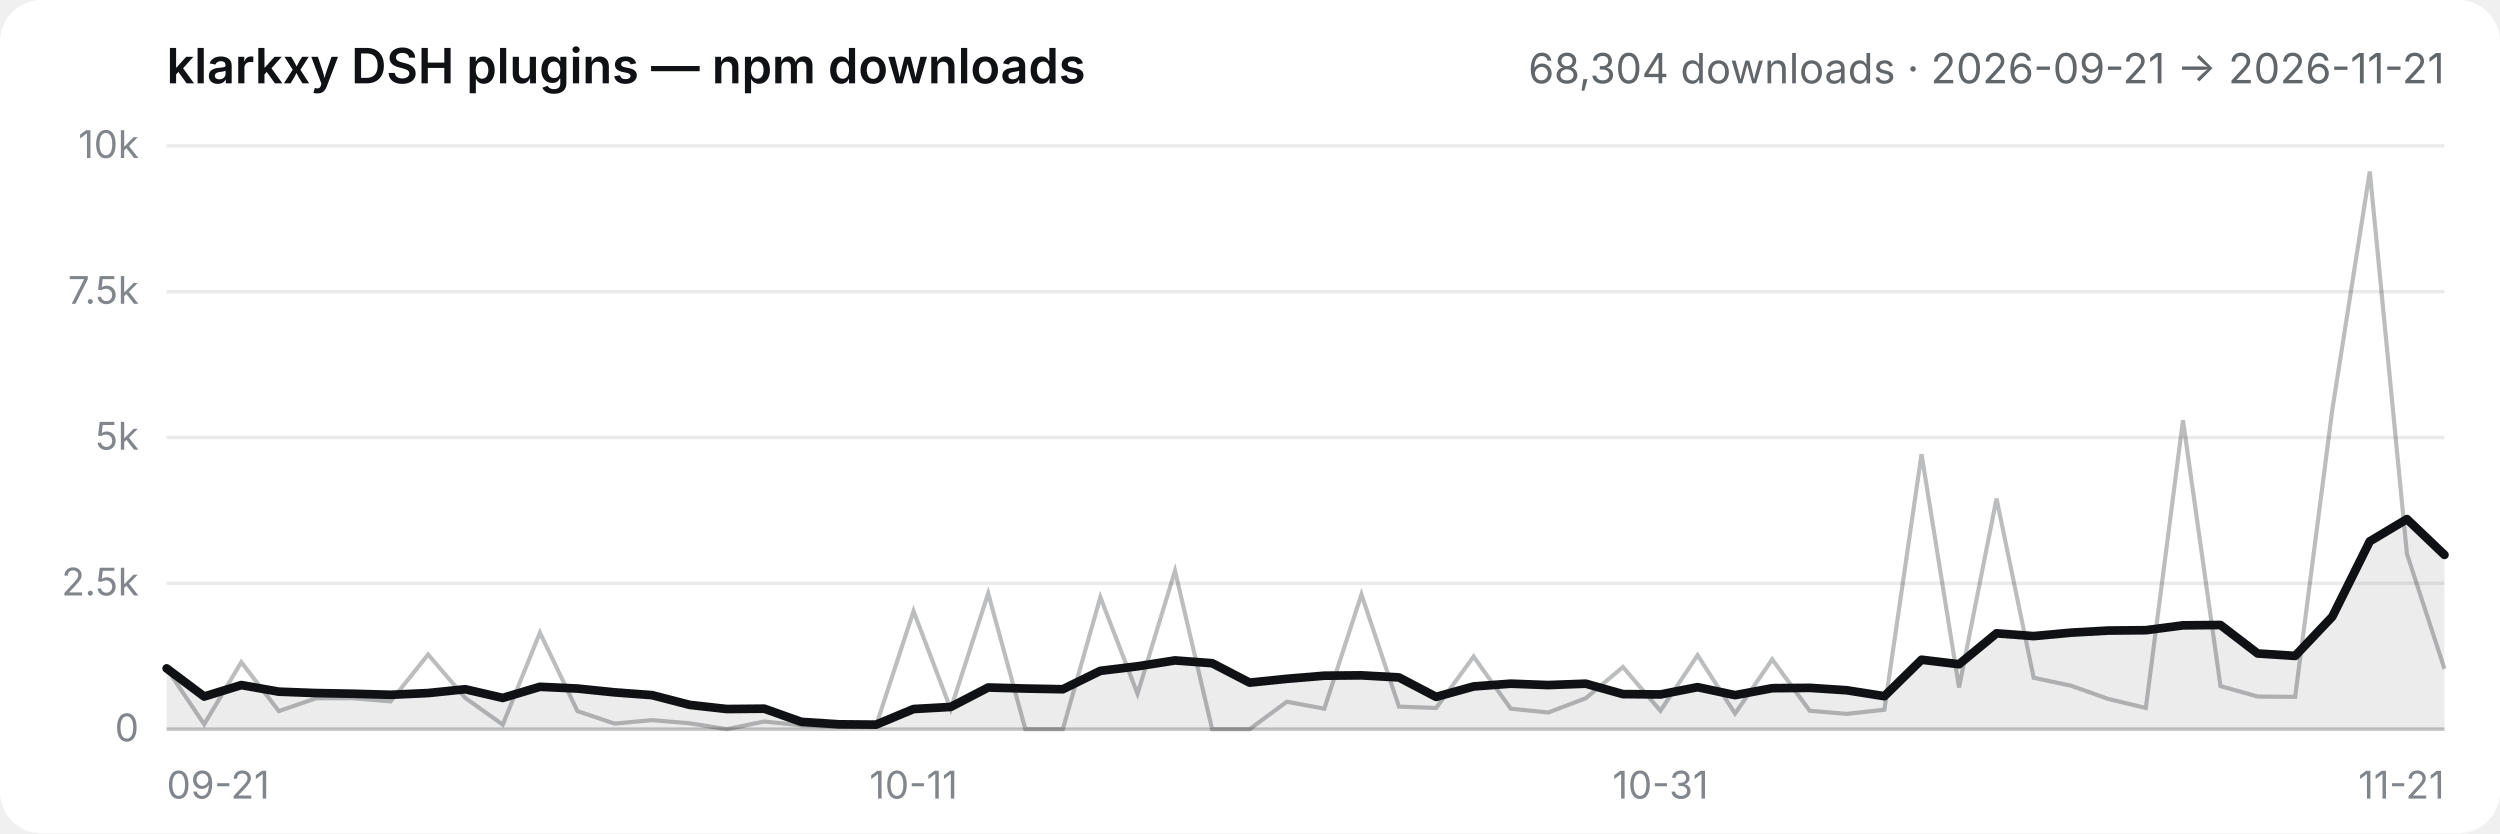
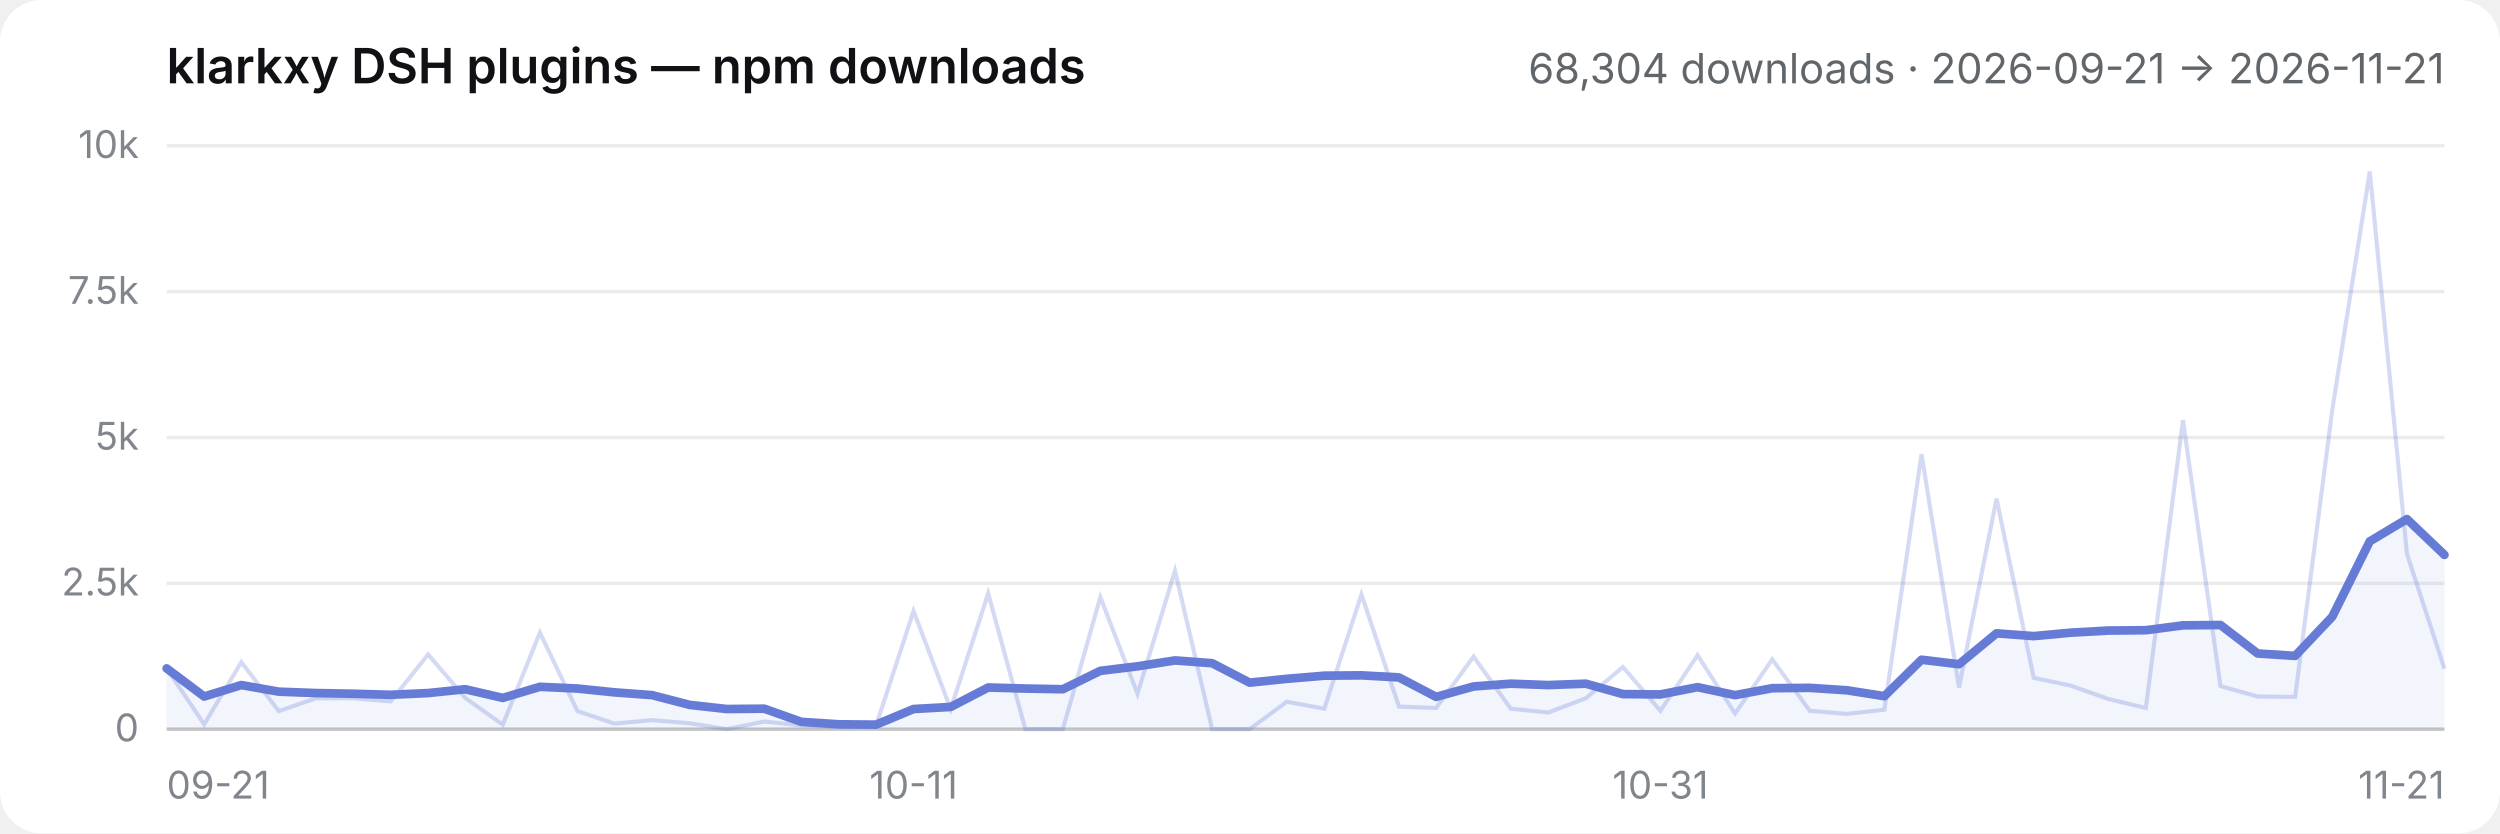
<svg xmlns="http://www.w3.org/2000/svg" viewBox="0 0 720 240" role="img" aria-label="klarkxy DSH plugins — npm downloads — 68,304 downloads · 2026-09-21 → 2026-11-21">
  <style>
  .bg { fill: #ffffff; }
  .title { fill: #0f1115; font: 600 14px -apple-system, BlinkMacSystemFont, 'Segoe UI', 'PingFang SC', 'Hiragino Sans GB', 'Microsoft YaHei', sans-serif; }
  .sub { fill: #61666b; font: 12px -apple-system, BlinkMacSystemFont, 'Segoe UI', 'PingFang SC', 'Hiragino Sans GB', 'Microsoft YaHei', sans-serif; }
  .tick { fill: #81858c; font: 11px -apple-system, BlinkMacSystemFont, 'Segoe UI', 'PingFang SC', 'Hiragino Sans GB', 'Microsoft YaHei', sans-serif; }
  .grid { stroke: #00000014; stroke-width: 1; }
  .axis { stroke: #00000029; stroke-width: 1; }
-   .daily { stroke: #0f1115; stroke-width: 1.2; fill: none; opacity: 0.28; }
-   .smooth { stroke: #0f1115; stroke-width: 2.5; fill: none; stroke-linejoin: round; stroke-linecap: round; }
-   .area { fill: #0f1115; opacity: 0.08; }
+   .daily { stroke: #657bd6; stroke-width: 1.2; fill: none; opacity: 0.28; }
+   .smooth { stroke: #657bd6; stroke-width: 2.5; fill: none; stroke-linejoin: round; stroke-linecap: round; }
+   .area { fill: #657bd6; opacity: 0.08; }
  @media (prefers-color-scheme: dark) {
    .bg { fill: #151517; }
    .title { fill: #f9fafb; }
    .sub { fill: #cfd3d6; }
    .tick { fill: #adb2b8; }
    .grid { stroke: #ffffff1a; }
    .axis { stroke: #ffffff2e; }
  }
</style>
  <rect class="bg" width="720" height="240" rx="12" />
  <text x="48" y="24" class="title">klarkxy DSH plugins — npm downloads</text>
  <text x="704" y="24" text-anchor="end" class="sub">68,304 downloads · 2026-09-21 → 2026-11-21</text>
  <line x1="48" y1="210" x2="704" y2="210" class="axis" />
  <line x1="48" y1="210.0" x2="704" y2="210.0" class="grid" />
  <text x="40" y="213.5" text-anchor="end" class="tick">0</text>
  <line x1="48" y1="168.0" x2="704" y2="168.0" class="grid" />
  <text x="40" y="171.5" text-anchor="end" class="tick">2.5k</text>
  <line x1="48" y1="126.0" x2="704" y2="126.0" class="grid" />
  <text x="40" y="129.5" text-anchor="end" class="tick">5k</text>
  <line x1="48" y1="84.0" x2="704" y2="84.0" class="grid" />
  <text x="40" y="87.5" text-anchor="end" class="tick">7.5k</text>
  <line x1="48" y1="42.0" x2="704" y2="42.0" class="grid" />
  <text x="40" y="45.5" text-anchor="end" class="tick">10k</text>
  <text x="48.0" y="230" text-anchor="start" class="tick">09-21</text>
  <text x="263.1" y="230" text-anchor="middle" class="tick">10-11</text>
  <text x="478.2" y="230" text-anchor="middle" class="tick">10-31</text>
  <text x="704.0" y="230" text-anchor="end" class="tick">11-21</text>
  <path d="M48.0,210.0 L48.0,192.5 L58.8,200.6 L69.5,197.3 L80.3,199.2 L91.0,199.6 L101.8,199.8 L112.5,200.1 L123.3,199.6 L134.0,198.5 L144.8,201.0 L155.5,197.8 L166.3,198.3 L177.0,199.4 L187.8,200.2 L198.6,203.0 L209.3,204.2 L220.1,204.1 L230.8,207.9 L241.6,208.6 L252.3,208.7 L263.1,204.2 L273.8,203.6 L284.6,198.0 L295.3,198.3 L306.1,198.5 L316.9,193.2 L327.6,191.9 L338.4,190.2 L349.1,191.0 L359.9,196.6 L370.6,195.5 L381.4,194.6 L392.1,194.5 L402.9,195.1 L413.6,200.7 L424.4,197.7 L435.1,196.9 L445.9,197.3 L456.7,196.9 L467.4,199.9 L478.2,200.0 L488.9,197.9 L499.7,200.2 L510.4,198.2 L521.2,198.1 L531.9,198.8 L542.7,200.5 L553.4,190.0 L564.2,191.3 L575.0,182.4 L585.7,183.2 L596.5,182.2 L607.2,181.6 L618.0,181.5 L628.7,180.1 L639.5,180.0 L650.2,188.2 L661.0,188.9 L671.7,177.6 L682.5,155.9 L693.2,149.5 L704.0,159.8 L704.0,210.0 Z" class="area" />
  <polyline points="48.0,192.5 58.8,208.6 69.5,190.7 80.3,204.8 91.0,201.1 101.8,201.1 112.5,202.0 123.3,188.5 134.0,201.0 144.8,208.7 155.5,182.2 166.3,204.8 177.0,208.4 187.8,207.4 198.6,208.3 209.3,210.0 220.1,207.8 230.8,208.9 241.6,209.3 252.3,209.0 263.1,176.0 273.8,204.2 284.6,170.9 295.3,210.0 306.1,210.0 316.9,172.0 327.6,199.8 338.4,164.4 349.1,210.0 359.9,210.0 370.6,202.1 381.4,204.1 392.1,171.2 402.9,203.5 413.6,203.9 424.4,189.1 435.1,204.1 445.9,205.2 456.7,201.1 467.4,192.1 478.2,204.7 488.9,188.7 499.7,205.5 510.4,189.9 521.2,204.7 531.9,205.6 542.7,204.4 553.4,130.8 564.2,198.0 575.0,143.6 585.7,195.2 596.5,197.5 607.2,201.3 618.0,203.9 628.7,121.0 639.5,197.6 650.2,200.6 661.0,200.7 671.7,118.0 682.5,49.4 693.2,159.5 704.0,192.6" class="daily" />
  <polyline points="48.0,192.5 58.8,200.6 69.5,197.3 80.3,199.2 91.0,199.6 101.8,199.8 112.5,200.1 123.3,199.6 134.0,198.5 144.8,201.0 155.5,197.8 166.3,198.3 177.0,199.4 187.8,200.2 198.6,203.0 209.3,204.2 220.1,204.1 230.8,207.9 241.6,208.6 252.3,208.7 263.1,204.2 273.8,203.6 284.6,198.0 295.3,198.3 306.1,198.5 316.9,193.2 327.6,191.9 338.4,190.2 349.1,191.0 359.9,196.6 370.6,195.5 381.4,194.6 392.1,194.5 402.9,195.1 413.6,200.7 424.4,197.7 435.1,196.9 445.9,197.3 456.7,196.9 467.4,199.9 478.2,200.0 488.9,197.9 499.7,200.2 510.4,198.2 521.2,198.1 531.9,198.8 542.7,200.5 553.4,190.0 564.2,191.3 575.0,182.4 585.7,183.2 596.5,182.2 607.2,181.6 618.0,181.5 628.7,180.1 639.5,180.0 650.2,188.2 661.0,188.9 671.7,177.6 682.5,155.9 693.2,149.5 704.0,159.8" class="smooth" />
</svg>
